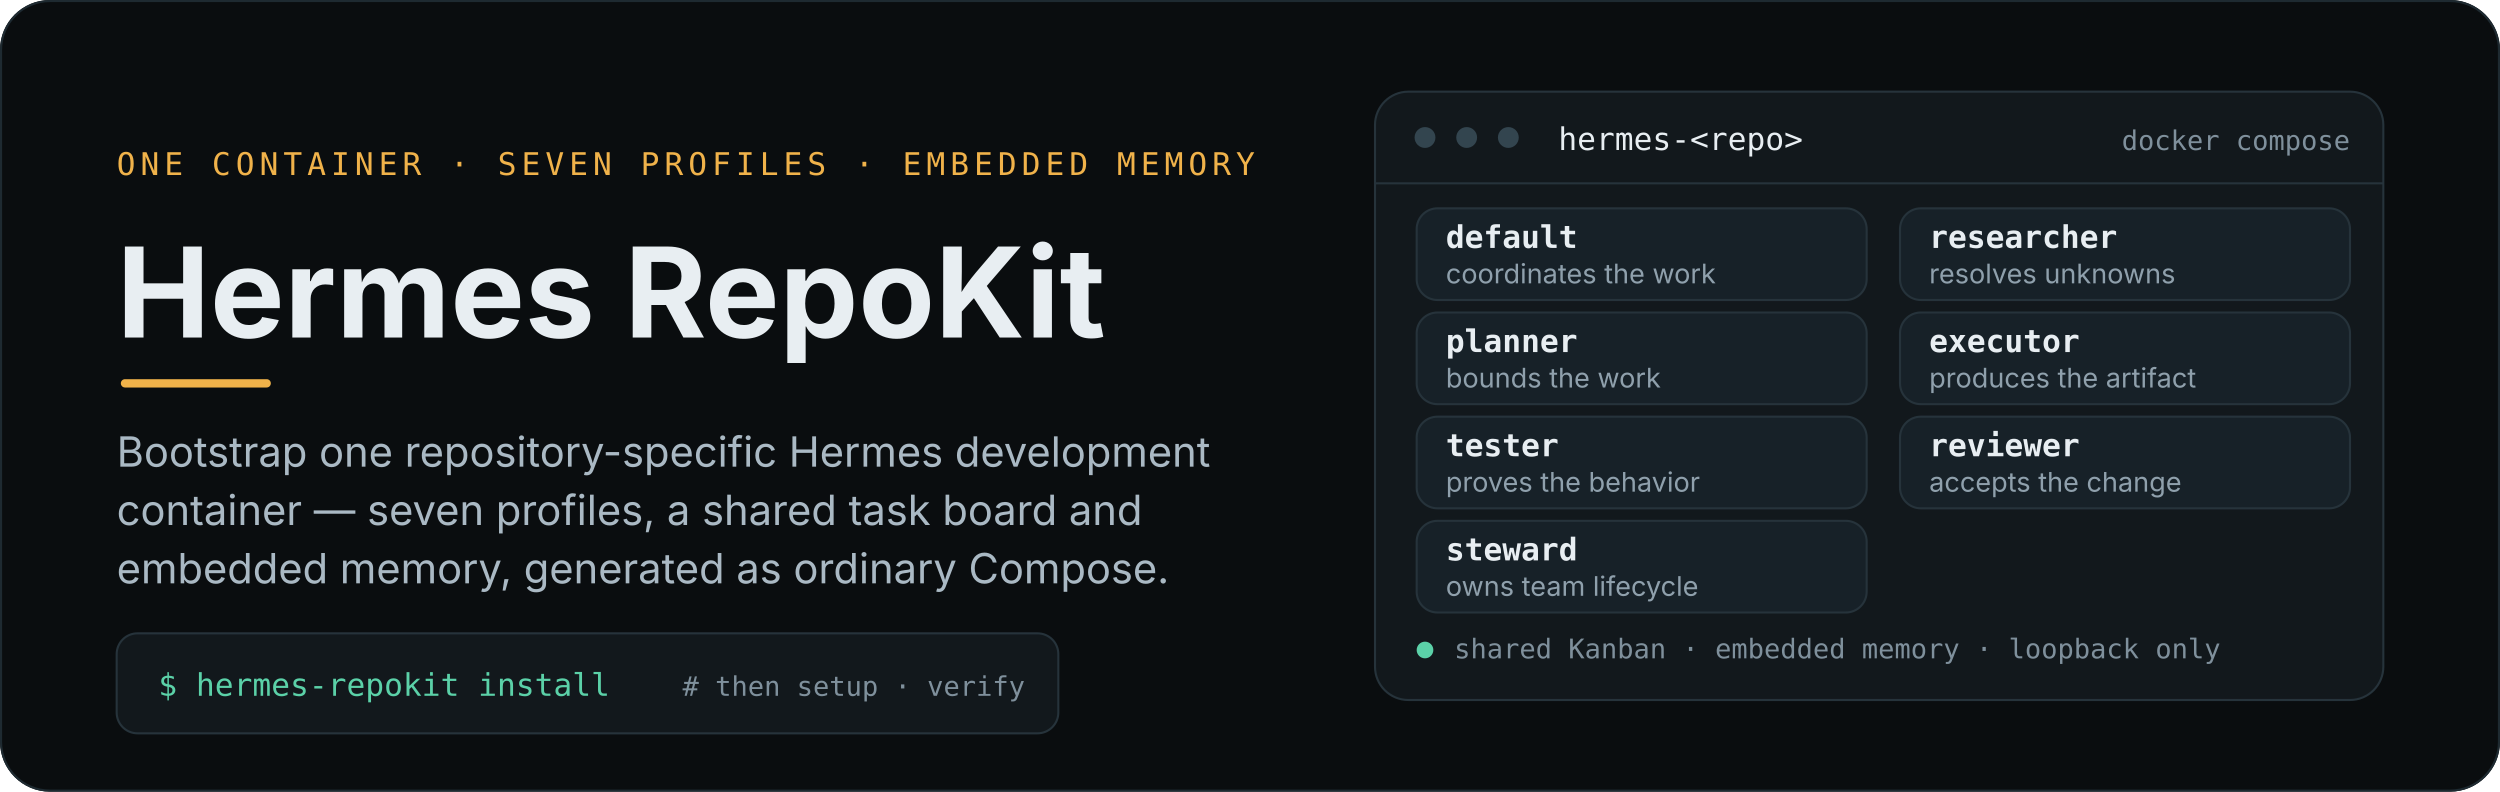
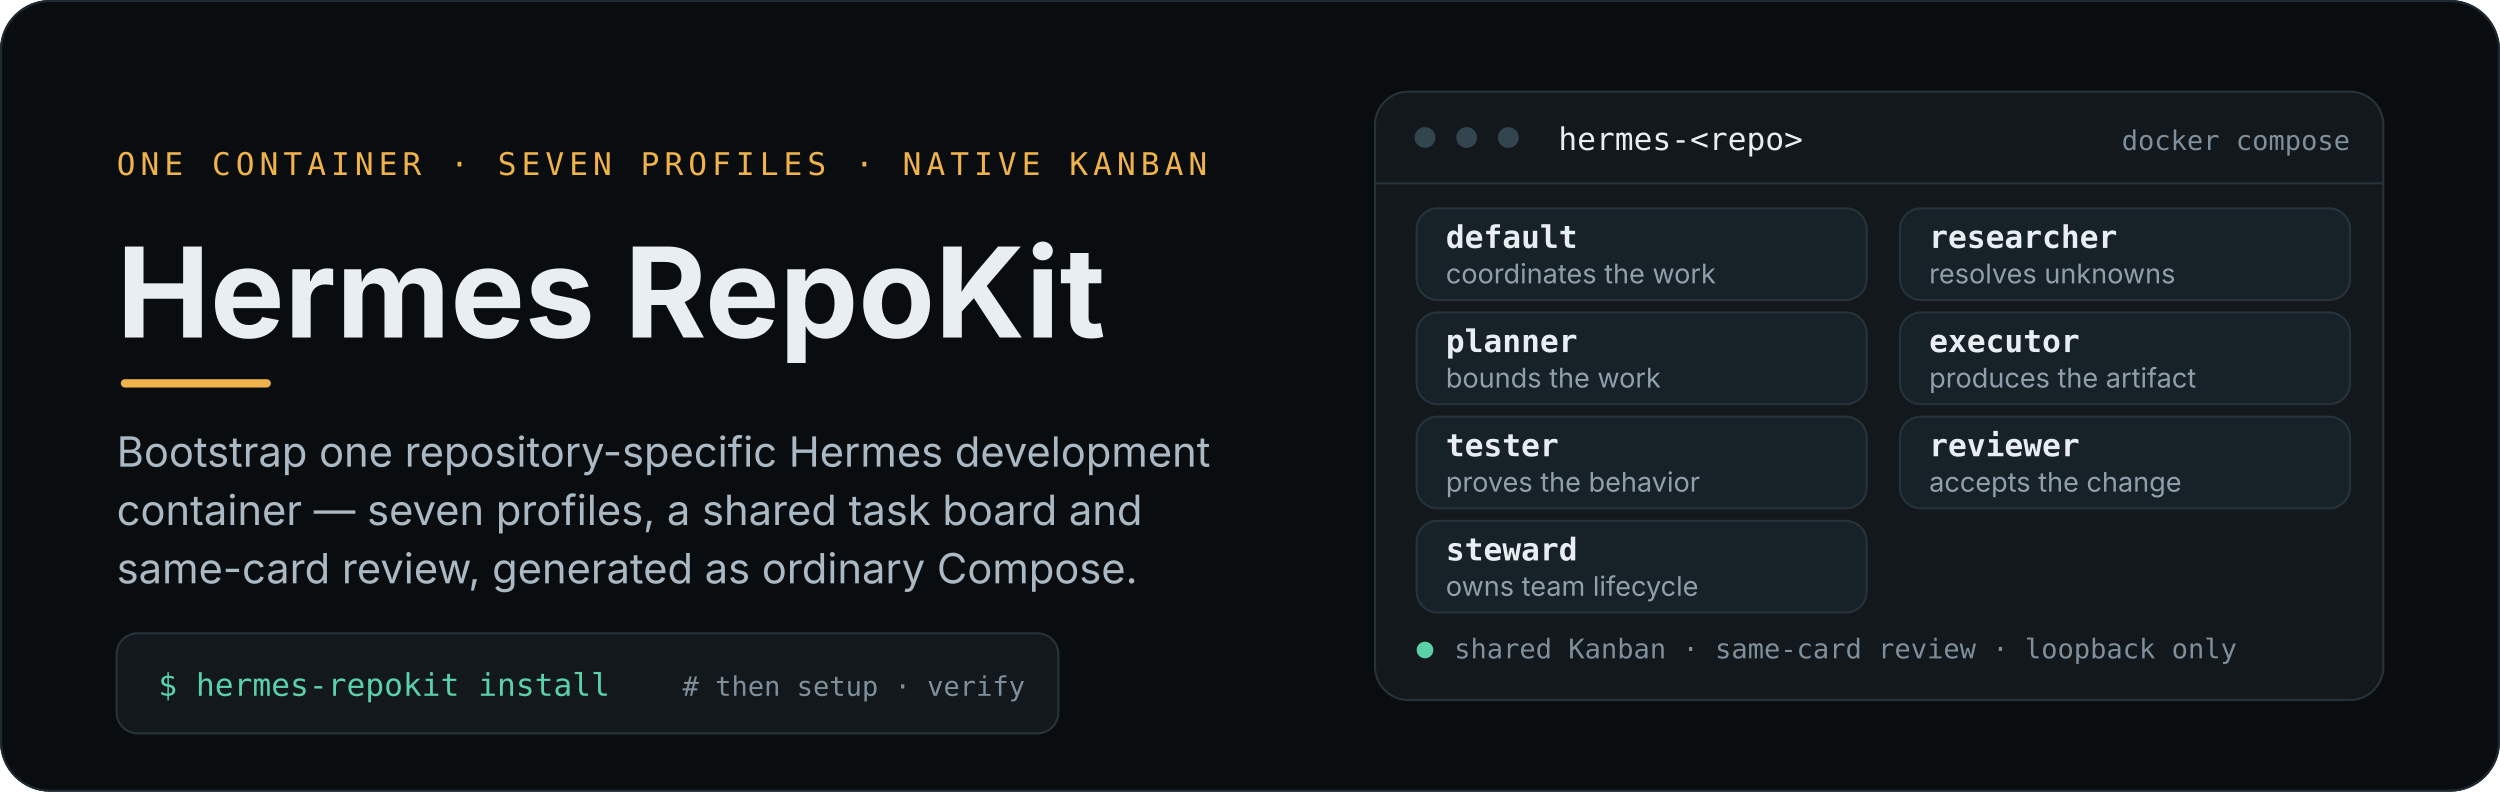
<svg xmlns="http://www.w3.org/2000/svg" width="1200" height="380" viewBox="0 0 1200 380" role="img" aria-labelledby="heroTitle heroDesc">
  <rect width="1200" height="380" rx="24" fill="#0A0D0F" />
  <rect x="0.5" y="0.5" width="1199" height="379" rx="23.5" fill="none" stroke="#1E2A31" />
  <g id="title-block">
-     <text x="56" y="84" font-family="ui-monospace,SFMono-Regular,Menlo,monospace" font-size="15" letter-spacing="2.4" fill="#F0B24A">ONE CONTAINER · SEVEN PROFILES · EMBEDDED MEMORY</text>
+     <text x="56" y="84" font-family="ui-monospace,SFMono-Regular,Menlo,monospace" font-size="15" letter-spacing="2.4" fill="#F0B24A">ONE CONTAINER · SEVEN PROFILES · NATIVE KANBAN</text>
    <text x="56" y="162" font-family="-apple-system,BlinkMacSystemFont,'Segoe UI',sans-serif" font-size="60" font-weight="700" fill="#E8EEF2">Hermes RepoKit</text>
    <rect x="58" y="182" width="72" height="4" rx="2" fill="#F0B24A" />
    <text x="56" y="224" font-family="-apple-system,BlinkMacSystemFont,'Segoe UI',sans-serif" font-size="20" fill="#AAB9C4">Bootstrap one repository-specific Hermes development</text>
    <text x="56" y="252" font-family="-apple-system,BlinkMacSystemFont,'Segoe UI',sans-serif" font-size="20" fill="#AAB9C4">container — seven profiles, a shared task board and</text>
-     <text x="56" y="280" font-family="-apple-system,BlinkMacSystemFont,'Segoe UI',sans-serif" font-size="20" fill="#AAB9C4">embedded memory, generated as ordinary Compose.</text>
+     <text x="56" y="280" font-family="-apple-system,BlinkMacSystemFont,'Segoe UI',sans-serif" font-size="20" fill="#AAB9C4">same-card review, generated as ordinary Compose.</text>
    <rect x="56" y="304" width="452" height="48" rx="10" fill="#12181C" stroke="#26333B" />
    <text x="76" y="334" font-family="ui-monospace,SFMono-Regular,Menlo,monospace" font-size="15" fill="#5BD1A8">$ hermes-repokit install</text>
    <text x="492" y="334" text-anchor="end" font-family="ui-monospace,SFMono-Regular,Menlo,monospace" font-size="13" fill="#7F909C"># then setup · verify</text>
  </g>
  <g id="project-proof">
    <rect x="660" y="44" width="484" height="292" rx="16" fill="#12181C" stroke="#26333B" />
    <line x1="660" y1="88" x2="1144" y2="88" stroke="#26333B" />
    <circle cx="684" cy="66" r="5" fill="#33454F" />
    <circle cx="704" cy="66" r="5" fill="#33454F" />
    <circle cx="724" cy="66" r="5" fill="#33454F" />
    <text x="748" y="72" font-family="ui-monospace,SFMono-Regular,Menlo,monospace" font-size="15" fill="#E8EEF2">hermes-&lt;repo&gt;</text>
    <text x="1128" y="72" text-anchor="end" font-family="ui-monospace,SFMono-Regular,Menlo,monospace" font-size="13" fill="#7F909C">docker compose</text>
    <g id="role-roster">
      <rect x="680" y="100" width="216" height="44" rx="10" fill="#172128" stroke="#26333B" />
      <text x="694" y="119" font-family="ui-monospace,SFMono-Regular,Menlo,monospace" font-size="15" font-weight="600" fill="#E8EEF2">default</text>
      <text x="694" y="136" font-family="-apple-system,BlinkMacSystemFont,'Segoe UI',sans-serif" font-size="13" fill="#8FA0AC">coordinates the work</text>
      <rect x="912" y="100" width="216" height="44" rx="10" fill="#172128" stroke="#26333B" />
      <text x="926" y="119" font-family="ui-monospace,SFMono-Regular,Menlo,monospace" font-size="15" font-weight="600" fill="#E8EEF2">researcher</text>
      <text x="926" y="136" font-family="-apple-system,BlinkMacSystemFont,'Segoe UI',sans-serif" font-size="13" fill="#8FA0AC">resolves unknowns</text>
      <rect x="680" y="150" width="216" height="44" rx="10" fill="#172128" stroke="#26333B" />
      <text x="694" y="169" font-family="ui-monospace,SFMono-Regular,Menlo,monospace" font-size="15" font-weight="600" fill="#E8EEF2">planner</text>
      <text x="694" y="186" font-family="-apple-system,BlinkMacSystemFont,'Segoe UI',sans-serif" font-size="13" fill="#8FA0AC">bounds the work</text>
      <rect x="912" y="150" width="216" height="44" rx="10" fill="#172128" stroke="#26333B" />
      <text x="926" y="169" font-family="ui-monospace,SFMono-Regular,Menlo,monospace" font-size="15" font-weight="600" fill="#E8EEF2">executor</text>
      <text x="926" y="186" font-family="-apple-system,BlinkMacSystemFont,'Segoe UI',sans-serif" font-size="13" fill="#8FA0AC">produces the artifact</text>
      <rect x="680" y="200" width="216" height="44" rx="10" fill="#172128" stroke="#26333B" />
      <text x="694" y="219" font-family="ui-monospace,SFMono-Regular,Menlo,monospace" font-size="15" font-weight="600" fill="#E8EEF2">tester</text>
      <text x="694" y="236" font-family="-apple-system,BlinkMacSystemFont,'Segoe UI',sans-serif" font-size="13" fill="#8FA0AC">proves the behavior</text>
      <rect x="912" y="200" width="216" height="44" rx="10" fill="#172128" stroke="#26333B" />
      <text x="926" y="219" font-family="ui-monospace,SFMono-Regular,Menlo,monospace" font-size="15" font-weight="600" fill="#E8EEF2">reviewer</text>
      <text x="926" y="236" font-family="-apple-system,BlinkMacSystemFont,'Segoe UI',sans-serif" font-size="13" fill="#8FA0AC">accepts the change</text>
      <rect x="680" y="250" width="216" height="44" rx="10" fill="#172128" stroke="#26333B" />
      <text x="694" y="269" font-family="ui-monospace,SFMono-Regular,Menlo,monospace" font-size="15" font-weight="600" fill="#E8EEF2">steward</text>
      <text x="694" y="286" font-family="-apple-system,BlinkMacSystemFont,'Segoe UI',sans-serif" font-size="13" fill="#8FA0AC">owns team lifecycle</text>
    </g>
    <circle cx="684" cy="312" r="4" fill="#5BD1A8" />
-     <text x="698" y="316" font-family="ui-monospace,SFMono-Regular,Menlo,monospace" font-size="13" fill="#7F909C">shared Kanban · embedded memory · loopback only</text>
+     <text x="698" y="316" font-family="ui-monospace,SFMono-Regular,Menlo,monospace" font-size="13" fill="#7F909C">shared Kanban · same-card review · loopback only</text>
  </g>
</svg>
